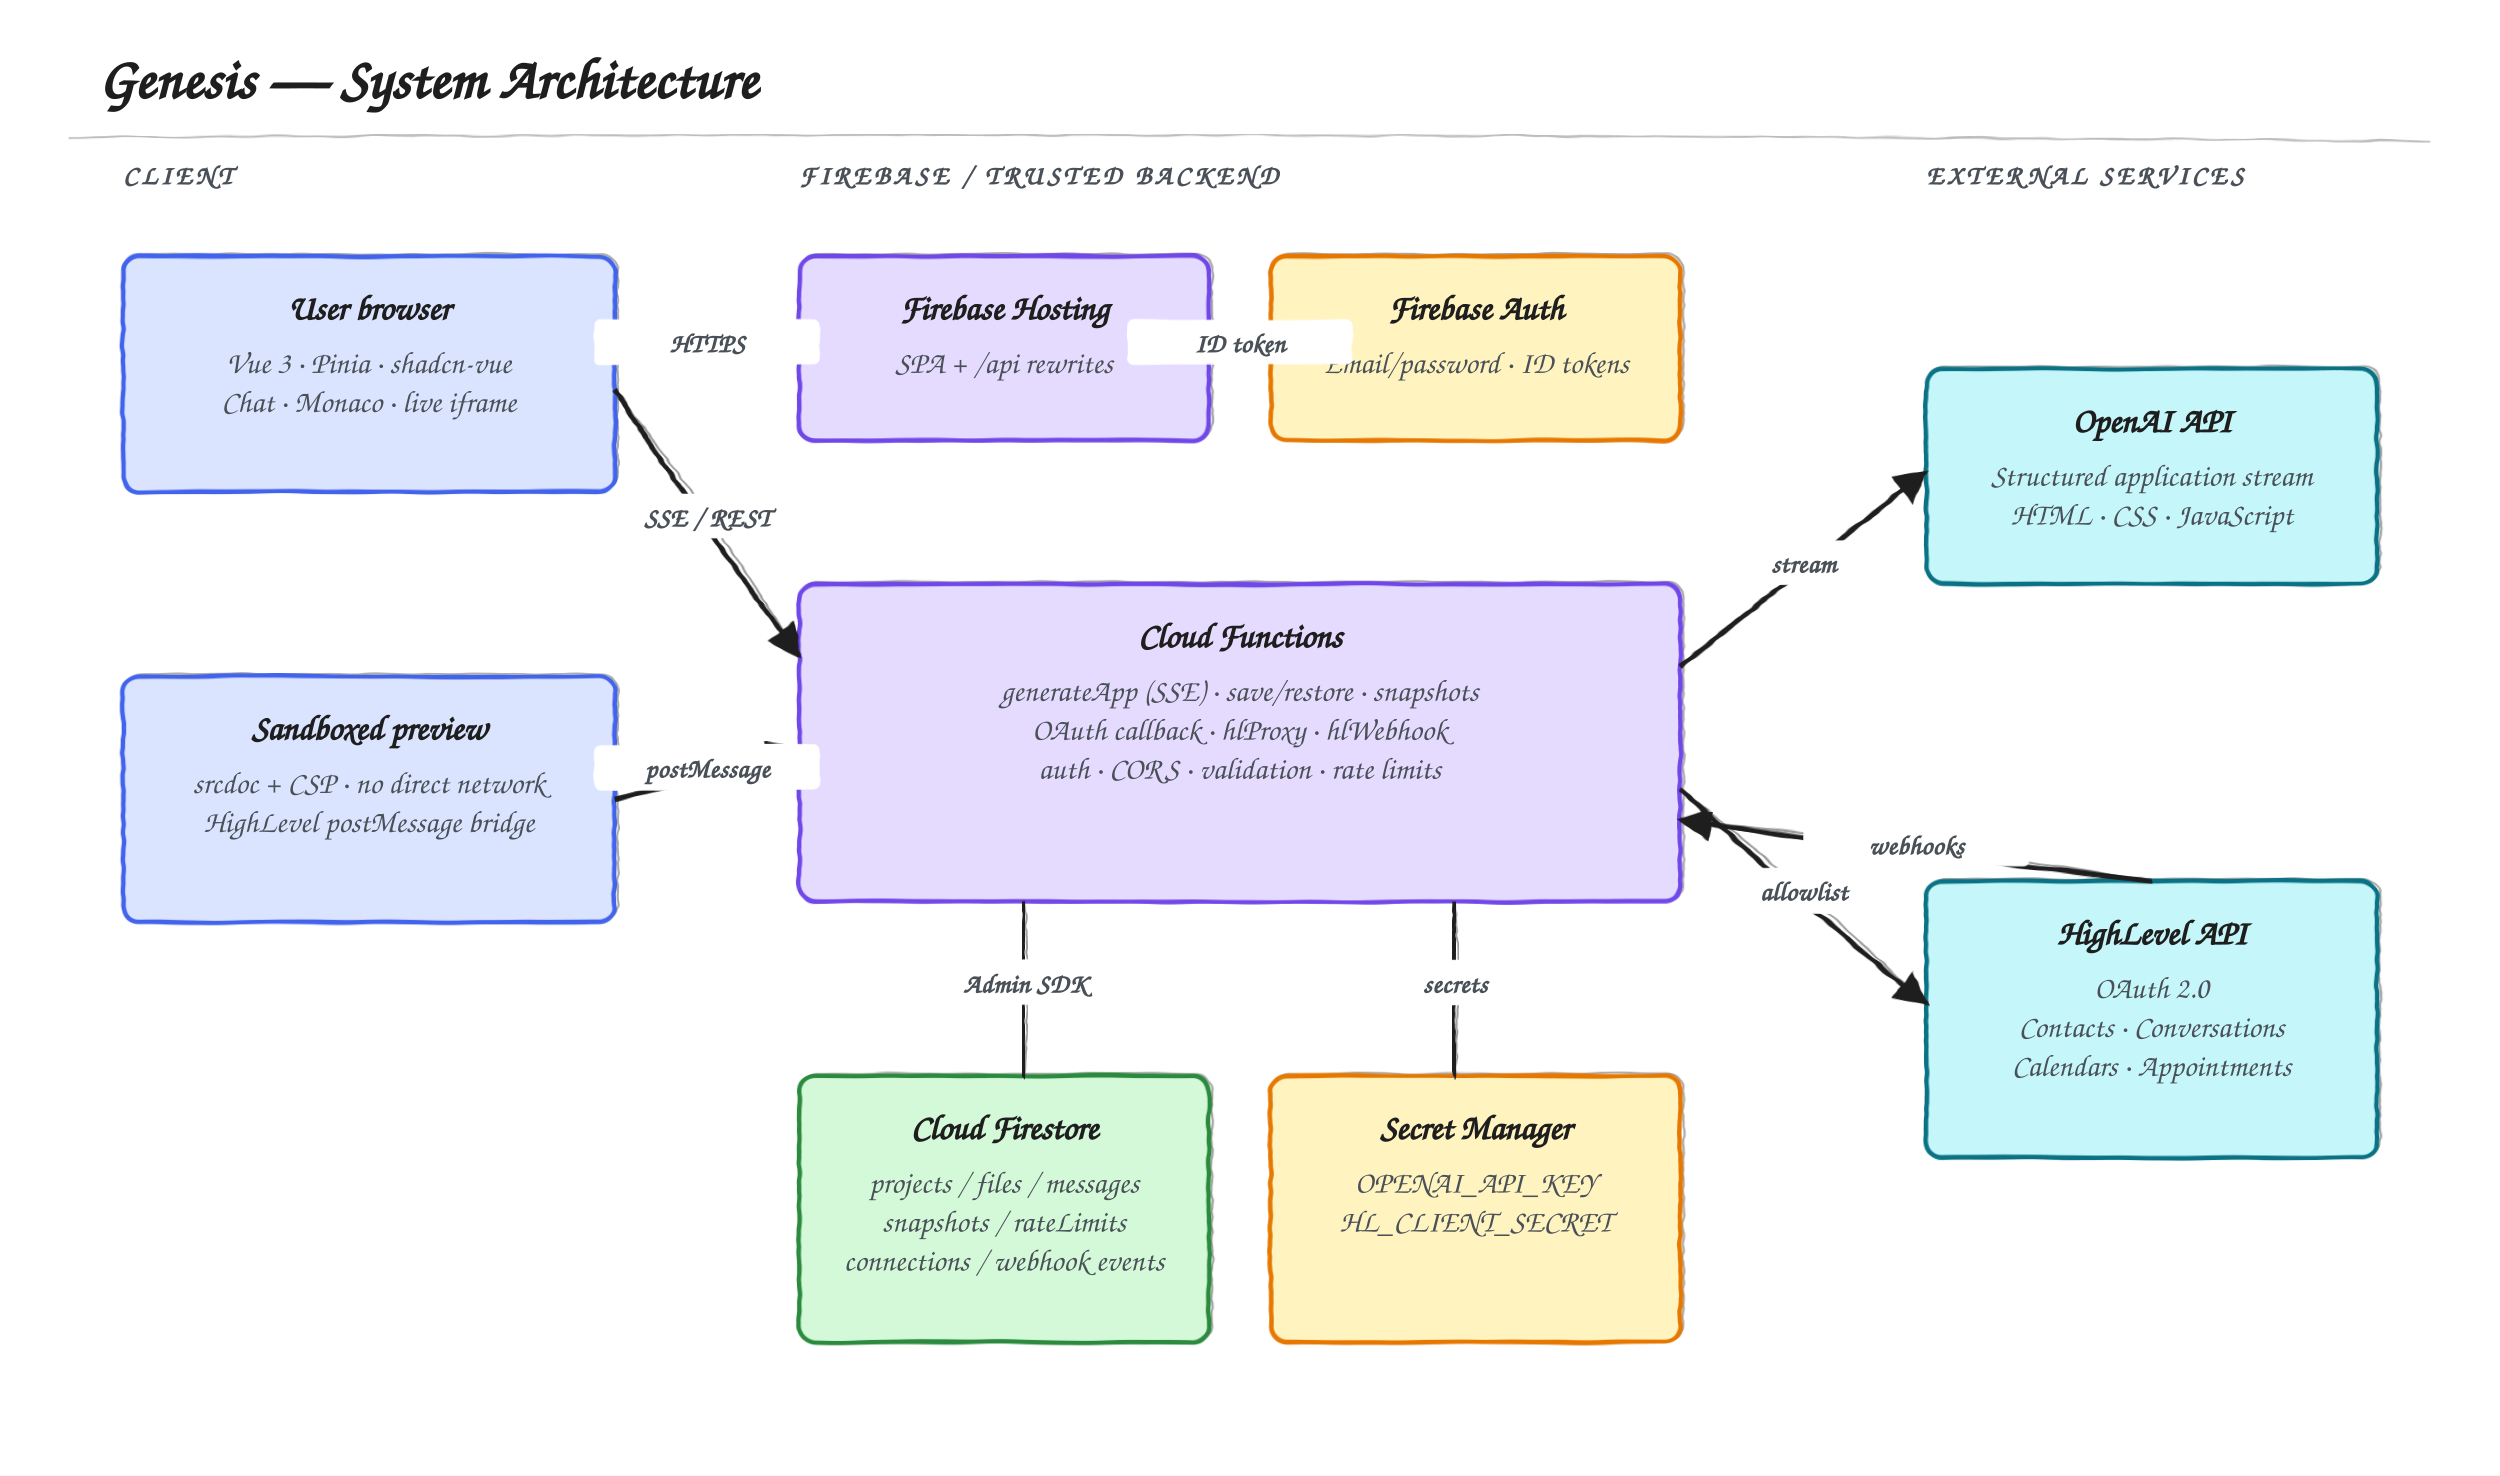
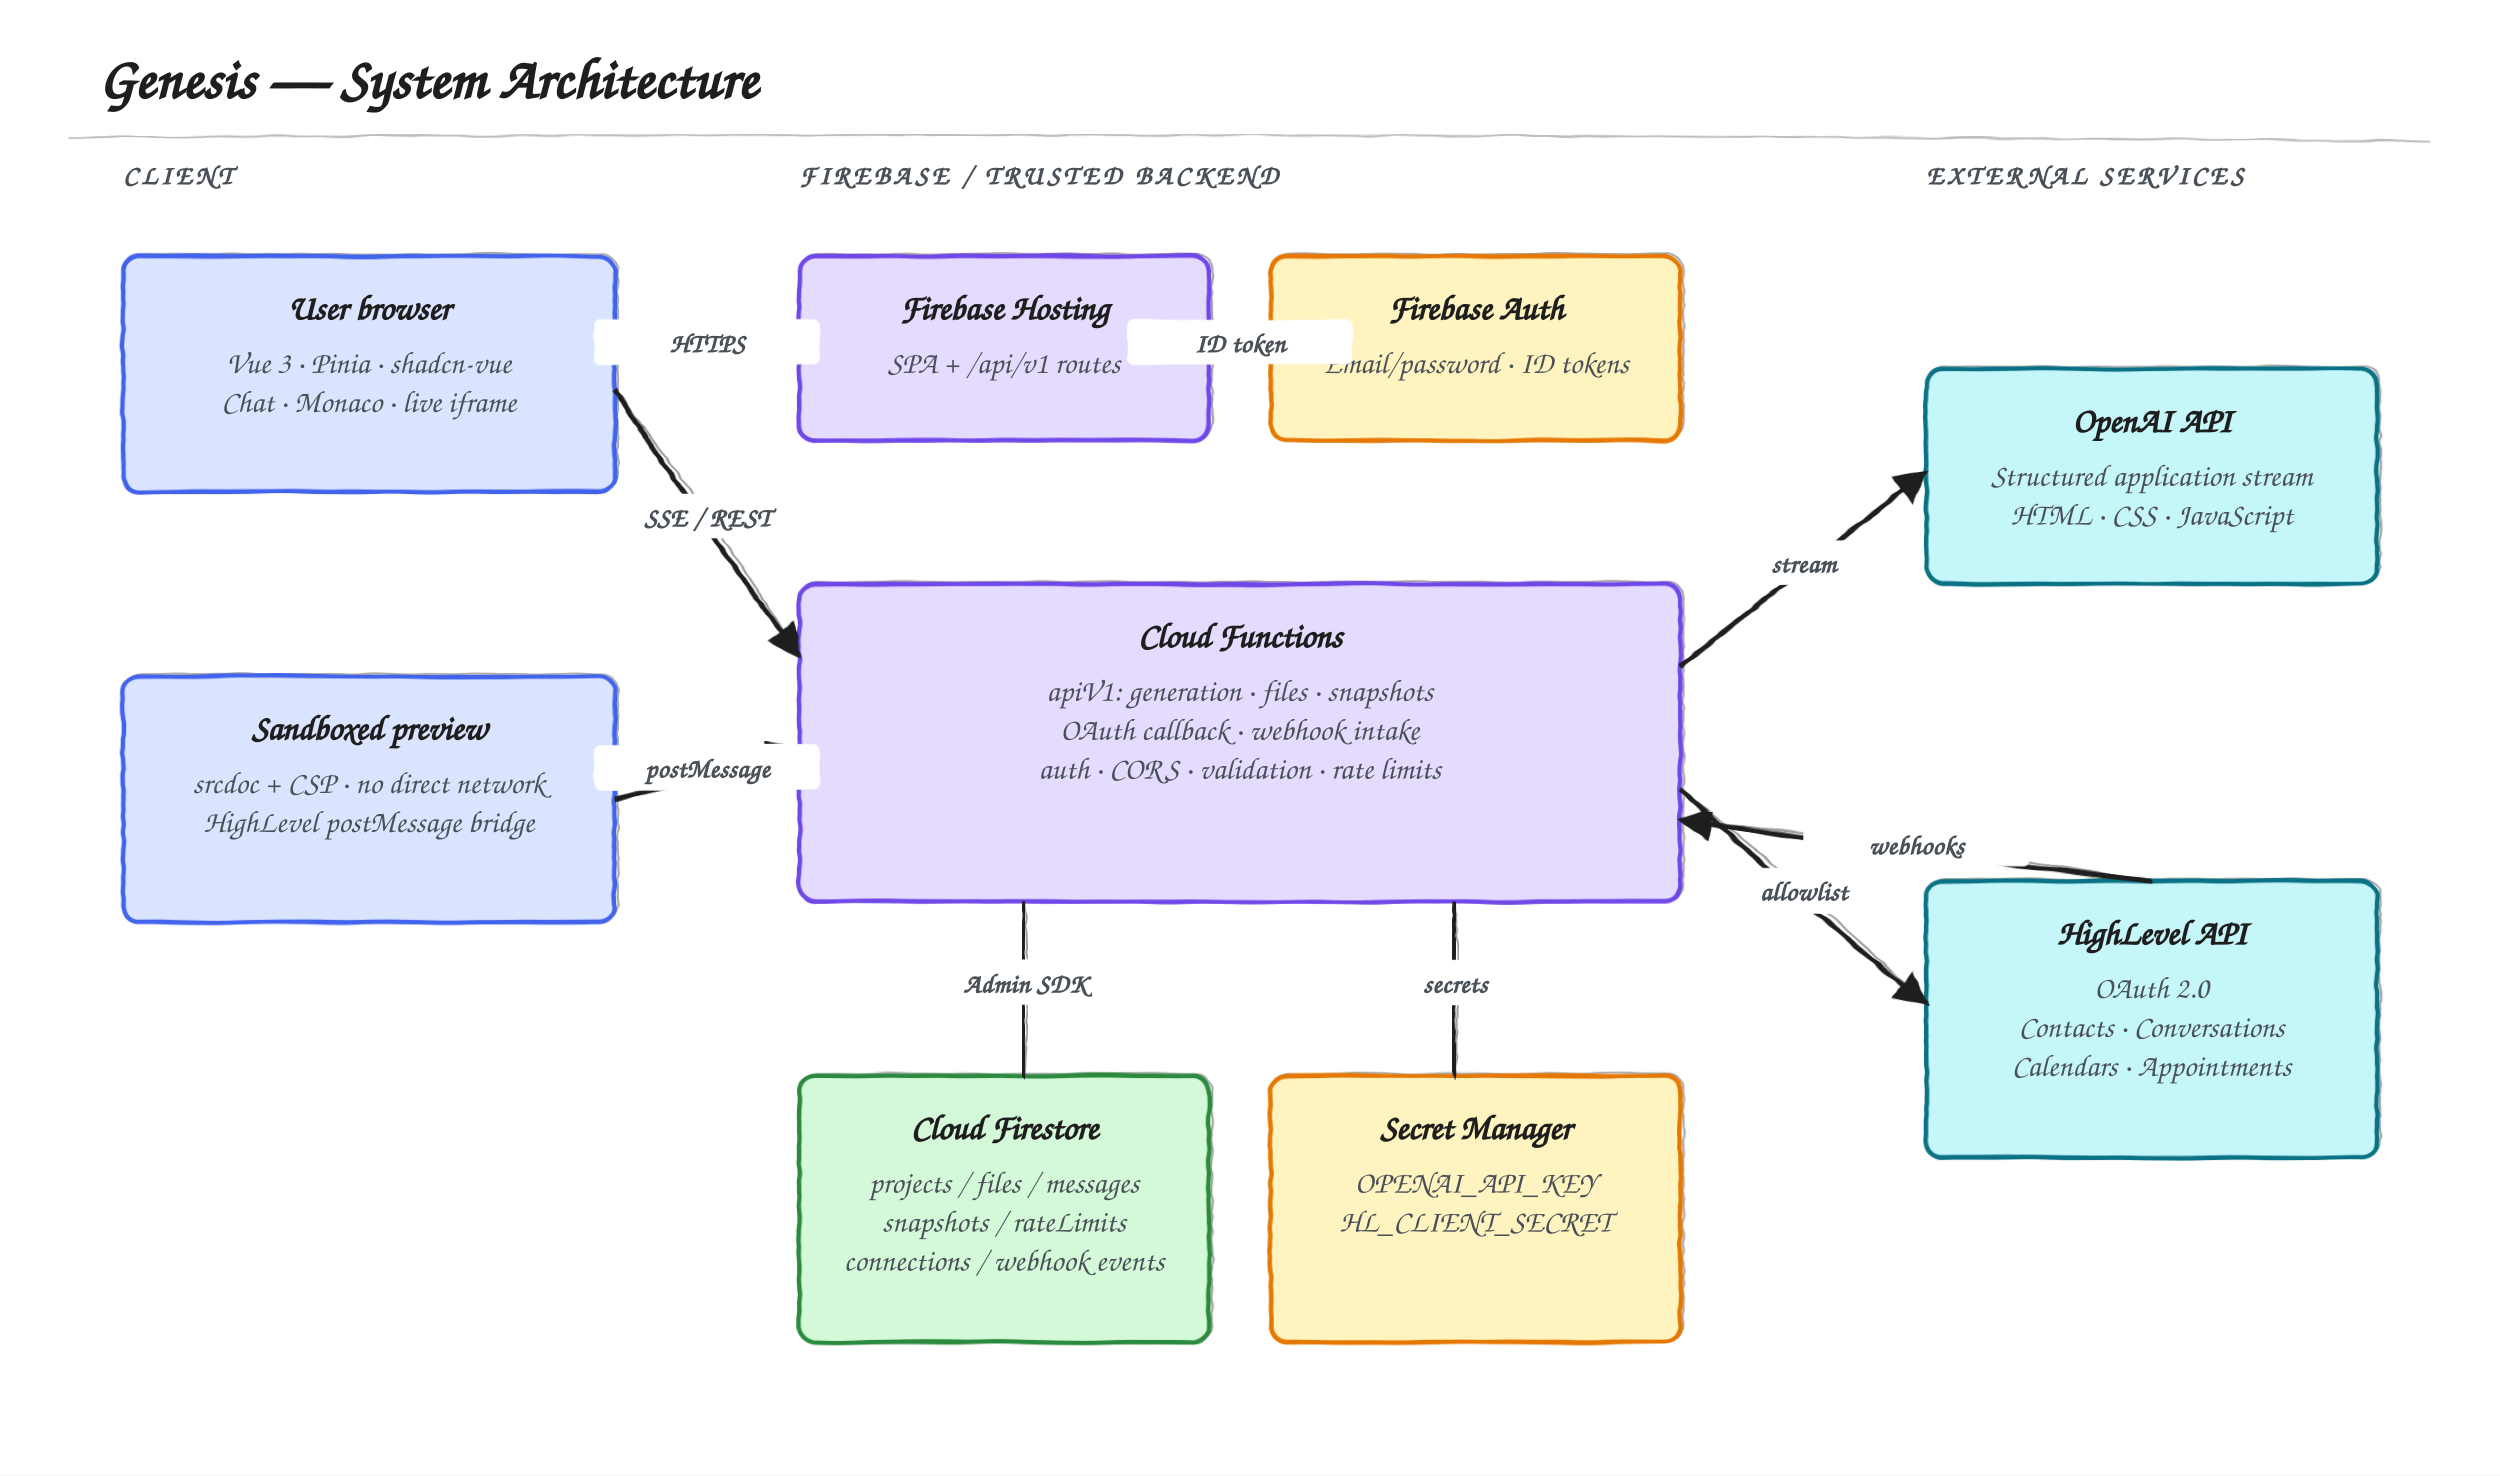
<svg xmlns="http://www.w3.org/2000/svg" width="1220" height="720" viewBox="0 0 1220 720" role="img" aria-labelledby="title desc">
  <defs>
    <marker id="arrow" viewBox="0 0 10 10" refX="9" refY="5" markerWidth="7" markerHeight="7" orient="auto-start-reverse">
      <path d="M 0 0 L 10 5 L 0 10 z" fill="context-stroke" />
    </marker>
    <filter id="rough-shape" x="-4%" y="-6%" width="108%" height="112%">
      <feTurbulence type="fractalNoise" baseFrequency="0.025 0.12" numOctaves="2" seed="41" result="noise" />
      <feDisplacementMap in="SourceGraphic" in2="noise" scale="1.7" xChannelSelector="R" yChannelSelector="G" />
    </filter>
    <filter id="rough-line" x="-8%" y="-12%" width="116%" height="124%">
      <feTurbulence type="fractalNoise" baseFrequency="0.04 0.18" numOctaves="2" seed="17" result="noise" />
      <feDisplacementMap in="SourceGraphic" in2="noise" scale="2.1" xChannelSelector="R" yChannelSelector="G" />
    </filter>
    <style>
      .heading { font: 700 28px "Marker Felt", "Comic Sans MS", cursive; fill: #1e1e1e; letter-spacing: .4px; }
      .title { font: 700 17px "Marker Felt", "Comic Sans MS", cursive; }
      .small { font: 15px "Marker Felt", "Comic Sans MS", cursive; }
      .label { font: 700 13px "Marker Felt", "Comic Sans MS", cursive; fill: #495057; letter-spacing: .3px; }
      .zone { font: 700 13px "Marker Felt", "Comic Sans MS", cursive; fill: #495057; letter-spacing: 2px; }
    </style>
  </defs>
  <rect width="100%" height="100%" fill="#ffffff" />
  <path d="M 34 67 Q 610 64 1186 69" stroke="#1e1e1e" stroke-width="1" opacity=".3" fill="none" filter="url(#rough-line)" />
  <text x="48" y="48" class="heading">Genesis — System Architecture</text>
  <text x="60" y="90" class="zone">CLIENT</text>
  <text x="390" y="90" class="zone">FIREBASE / TRUSTED BACKEND</text>
  <text x="940" y="90" class="zone">EXTERNAL SERVICES</text>
  <g>
    <rect x="61.5" y="124" width="240" height="115" rx="8" fill="none" stroke="#1e1e1e" stroke-width="1.1" opacity=".38" filter="url(#rough-line)" />
    <rect x="60" y="125" width="240" height="115" rx="8" fill="#dbe4ff" stroke="#4263eb" stroke-width="2.2" filter="url(#rough-shape)" />
    <text x="180" y="156" text-anchor="middle" class="title" fill="#1e1e1e">User browser</text>
    <text x="180" y="182" text-anchor="middle" class="small" fill="#495057">Vue 3 · Pinia · shadcn-vue</text>
    <text x="180" y="201" text-anchor="middle" class="small" fill="#495057">Chat · Monaco · live iframe</text>
  </g>
  <g>
    <rect x="61.5" y="329" width="240" height="120" rx="8" fill="none" stroke="#1e1e1e" stroke-width="1.1" opacity=".38" filter="url(#rough-line)" />
    <rect x="60" y="330" width="240" height="120" rx="8" fill="#dbe4ff" stroke="#4263eb" stroke-width="2.2" filter="url(#rough-shape)" />
    <text x="180" y="361" text-anchor="middle" class="title" fill="#1e1e1e">Sandboxed preview</text>
    <text x="180" y="387" text-anchor="middle" class="small" fill="#495057">srcdoc + CSP · no direct network</text>
    <text x="180" y="406" text-anchor="middle" class="small" fill="#495057">HighLevel postMessage bridge</text>
  </g>
  <g>
    <rect x="391.5" y="124" width="200" height="90" rx="8" fill="none" stroke="#1e1e1e" stroke-width="1.1" opacity=".38" filter="url(#rough-line)" />
    <rect x="390" y="125" width="200" height="90" rx="8" fill="#e5dbff" stroke="#7048e8" stroke-width="2.2" filter="url(#rough-shape)" />
    <text x="490" y="156" text-anchor="middle" class="title" fill="#1e1e1e">Firebase Hosting</text>
-     <text x="490" y="182" text-anchor="middle" class="small" fill="#495057">SPA + /api rewrites</text>
+     <text x="490" y="182" text-anchor="middle" class="small" fill="#495057">SPA + /api/v1 routes</text>
  </g>
  <g>
    <rect x="621.5" y="124" width="200" height="90" rx="8" fill="none" stroke="#1e1e1e" stroke-width="1.1" opacity=".38" filter="url(#rough-line)" />
    <rect x="620" y="125" width="200" height="90" rx="8" fill="#fff3bf" stroke="#e67700" stroke-width="2.2" filter="url(#rough-shape)" />
    <text x="720" y="156" text-anchor="middle" class="title" fill="#1e1e1e">Firebase Auth</text>
    <text x="720" y="182" text-anchor="middle" class="small" fill="#495057">Email/password · ID tokens</text>
  </g>
  <g>
    <rect x="391.5" y="284" width="430" height="155" rx="8" fill="none" stroke="#1e1e1e" stroke-width="1.1" opacity=".38" filter="url(#rough-line)" />
    <rect x="390" y="285" width="430" height="155" rx="8" fill="#e5dbff" stroke="#7048e8" stroke-width="2.2" filter="url(#rough-shape)" />
    <text x="605" y="316" text-anchor="middle" class="title" fill="#1e1e1e">Cloud Functions</text>
-     <text x="605" y="342" text-anchor="middle" class="small" fill="#495057">generateApp (SSE) · save/restore · snapshots</text>
-     <text x="605" y="361" text-anchor="middle" class="small" fill="#495057">OAuth callback · hlProxy · hlWebhook</text>
+     <text x="605" y="342" text-anchor="middle" class="small" fill="#495057">apiV1: generation · files · snapshots</text>
+     <text x="605" y="361" text-anchor="middle" class="small" fill="#495057">OAuth callback · webhook intake</text>
    <text x="605" y="380" text-anchor="middle" class="small" fill="#495057">auth · CORS · validation · rate limits</text>
  </g>
  <g>
    <rect x="391.5" y="524" width="200" height="130" rx="8" fill="none" stroke="#1e1e1e" stroke-width="1.1" opacity=".38" filter="url(#rough-line)" />
    <rect x="390" y="525" width="200" height="130" rx="8" fill="#d3f9d8" stroke="#2b8a3e" stroke-width="2.2" filter="url(#rough-shape)" />
    <text x="490" y="556" text-anchor="middle" class="title" fill="#1e1e1e">Cloud Firestore</text>
    <text x="490" y="582" text-anchor="middle" class="small" fill="#495057">projects / files / messages</text>
    <text x="490" y="601" text-anchor="middle" class="small" fill="#495057">snapshots / rateLimits</text>
    <text x="490" y="620" text-anchor="middle" class="small" fill="#495057">connections / webhook events</text>
  </g>
  <g>
    <rect x="621.5" y="524" width="200" height="130" rx="8" fill="none" stroke="#1e1e1e" stroke-width="1.1" opacity=".38" filter="url(#rough-line)" />
    <rect x="620" y="525" width="200" height="130" rx="8" fill="#fff3bf" stroke="#e67700" stroke-width="2.2" filter="url(#rough-shape)" />
    <text x="720" y="556" text-anchor="middle" class="title" fill="#1e1e1e">Secret Manager</text>
    <text x="720" y="582" text-anchor="middle" class="small" fill="#495057">OPENAI_API_KEY</text>
    <text x="720" y="601" text-anchor="middle" class="small" fill="#495057">HL_CLIENT_SECRET</text>
  </g>
  <g>
    <rect x="941.5" y="179" width="220" height="105" rx="8" fill="none" stroke="#1e1e1e" stroke-width="1.1" opacity=".38" filter="url(#rough-line)" />
    <rect x="940" y="180" width="220" height="105" rx="8" fill="#c5f6fa" stroke="#0b7285" stroke-width="2.2" filter="url(#rough-shape)" />
    <text x="1050" y="211" text-anchor="middle" class="title" fill="#1e1e1e">OpenAI API</text>
    <text x="1050" y="237" text-anchor="middle" class="small" fill="#495057">Structured application stream</text>
    <text x="1050" y="256" text-anchor="middle" class="small" fill="#495057">HTML · CSS · JavaScript</text>
  </g>
  <g>
    <rect x="941.5" y="429" width="220" height="135" rx="8" fill="none" stroke="#1e1e1e" stroke-width="1.1" opacity=".38" filter="url(#rough-line)" />
    <rect x="940" y="430" width="220" height="135" rx="8" fill="#c5f6fa" stroke="#0b7285" stroke-width="2.2" filter="url(#rough-shape)" />
    <text x="1050" y="461" text-anchor="middle" class="title" fill="#1e1e1e">HighLevel API</text>
    <text x="1050" y="487" text-anchor="middle" class="small" fill="#495057">OAuth 2.0</text>
    <text x="1050" y="506" text-anchor="middle" class="small" fill="#495057">Contacts · Conversations</text>
    <text x="1050" y="525" text-anchor="middle" class="small" fill="#495057">Calendars · Appointments</text>
  </g>
  <g>
    <path d="M 300 170 Q 348 167 390 170" fill="none" stroke="#1e1e1e" stroke-width="1" opacity=".45" filter="url(#rough-line)" />
    <path d="M 300 170 Q 343 172 390 170" fill="none" stroke="#1e1e1e" stroke-width="2.4" marker-end="url(#arrow)" filter="url(#rough-line)" />
    <rect x="290" y="156" width="110" height="22" rx="3" fill="#ffffff" filter="url(#rough-shape)" />
    <text x="345" y="172" text-anchor="middle" class="label">HTTPS</text>
  </g>
  <g>
    <path d="M 590 170 Q 608 167 620 170" fill="none" stroke="#1e1e1e" stroke-width="1" opacity=".45" filter="url(#rough-line)" />
    <path d="M 590 170 Q 603 172 620 170" fill="none" stroke="#1e1e1e" stroke-width="2.4" marker-end="url(#arrow)" filter="url(#rough-line)" />
    <rect x="550" y="156" width="110" height="22" rx="3" fill="#ffffff" filter="url(#rough-shape)" />
    <text x="605" y="172" text-anchor="middle" class="label">ID token</text>
  </g>
  <g>
    <path d="M 300 390 Q 348 374.5 390 365" fill="none" stroke="#1e1e1e" stroke-width="1" opacity=".45" filter="url(#rough-line)" />
    <path d="M 300 390 Q 343 379.5 390 365" fill="none" stroke="#1e1e1e" stroke-width="2.4" marker-end="url(#arrow)" filter="url(#rough-line)" />
    <rect x="290" y="363.5" width="110" height="22" rx="3" fill="#ffffff" filter="url(#rough-shape)" />
    <text x="345" y="379.5" text-anchor="middle" class="label">postMessage</text>
  </g>
  <g>
    <path d="M 300 190 Q 348 252 390 320" fill="none" stroke="#1e1e1e" stroke-width="1" opacity=".45" filter="url(#rough-line)" />
    <path d="M 300 190 Q 343 257 390 320" fill="none" stroke="#1e1e1e" stroke-width="2.4" marker-end="url(#arrow)" filter="url(#rough-line)" />
    <rect x="290" y="241" width="110" height="22" rx="3" fill="#ffffff" filter="url(#rough-shape)" />
    <text x="345" y="257" text-anchor="middle" class="label">SSE / REST</text>
  </g>
  <g>
    <path d="M 500 440 Q 503 479.5 500 525" fill="none" stroke="#1e1e1e" stroke-width="1" opacity=".45" filter="url(#rough-line)" />
    <path d="M 500 440 Q 498 484.5 500 525" fill="none" stroke="#1e1e1e" stroke-width="2.4" marker-end="url(#arrow)" filter="url(#rough-line)" />
    <rect x="445" y="468.5" width="110" height="22" rx="3" fill="#ffffff" filter="url(#rough-shape)" />
    <text x="500" y="484.5" text-anchor="middle" class="label">Admin SDK</text>
  </g>
  <g>
    <path d="M 710 440 Q 713 479.5 710 525" fill="none" stroke="#1e1e1e" stroke-width="1" opacity=".45" filter="url(#rough-line)" />
    <path d="M 710 440 Q 708 484.5 710 525" fill="none" stroke="#1e1e1e" stroke-width="2.4" marker-end="url(#arrow)" filter="url(#rough-line)" />
    <rect x="655" y="468.5" width="110" height="22" rx="3" fill="#ffffff" filter="url(#rough-shape)" />
    <text x="710" y="484.5" text-anchor="middle" class="label">secrets</text>
  </g>
  <g>
    <path d="M 820 325 Q 883 274.5 940 230" fill="none" stroke="#1e1e1e" stroke-width="1" opacity=".45" filter="url(#rough-line)" />
    <path d="M 820 325 Q 878 279.5 940 230" fill="none" stroke="#1e1e1e" stroke-width="2.4" marker-end="url(#arrow)" filter="url(#rough-line)" />
    <rect x="825" y="263.5" width="110" height="22" rx="3" fill="#ffffff" filter="url(#rough-shape)" />
    <text x="880" y="279.5" text-anchor="middle" class="label">stream</text>
  </g>
  <g>
    <path d="M 820 385 Q 883 434.5 940 490" fill="none" stroke="#1e1e1e" stroke-width="1" opacity=".45" filter="url(#rough-line)" />
    <path d="M 820 385 Q 878 439.5 940 490" fill="none" stroke="#1e1e1e" stroke-width="2.4" marker-end="url(#arrow)" filter="url(#rough-line)" />
    <rect x="825" y="423.5" width="110" height="22" rx="3" fill="#ffffff" filter="url(#rough-shape)" />
    <text x="880" y="439.5" text-anchor="middle" class="label">allowlist</text>
  </g>
  <g>
    <path d="M 1050 430 Q 938 412 820 400" fill="none" stroke="#1e1e1e" stroke-width="1" opacity=".45" filter="url(#rough-line)" />
    <path d="M 1050 430 Q 933 417 820 400" fill="none" stroke="#1e1e1e" stroke-width="2.4" marker-end="url(#arrow)" filter="url(#rough-line)" />
    <rect x="880" y="401" width="110" height="22" rx="3" fill="#ffffff" filter="url(#rough-shape)" />
    <text x="935" y="417" text-anchor="middle" class="label">webhooks</text>
  </g>
</svg>
